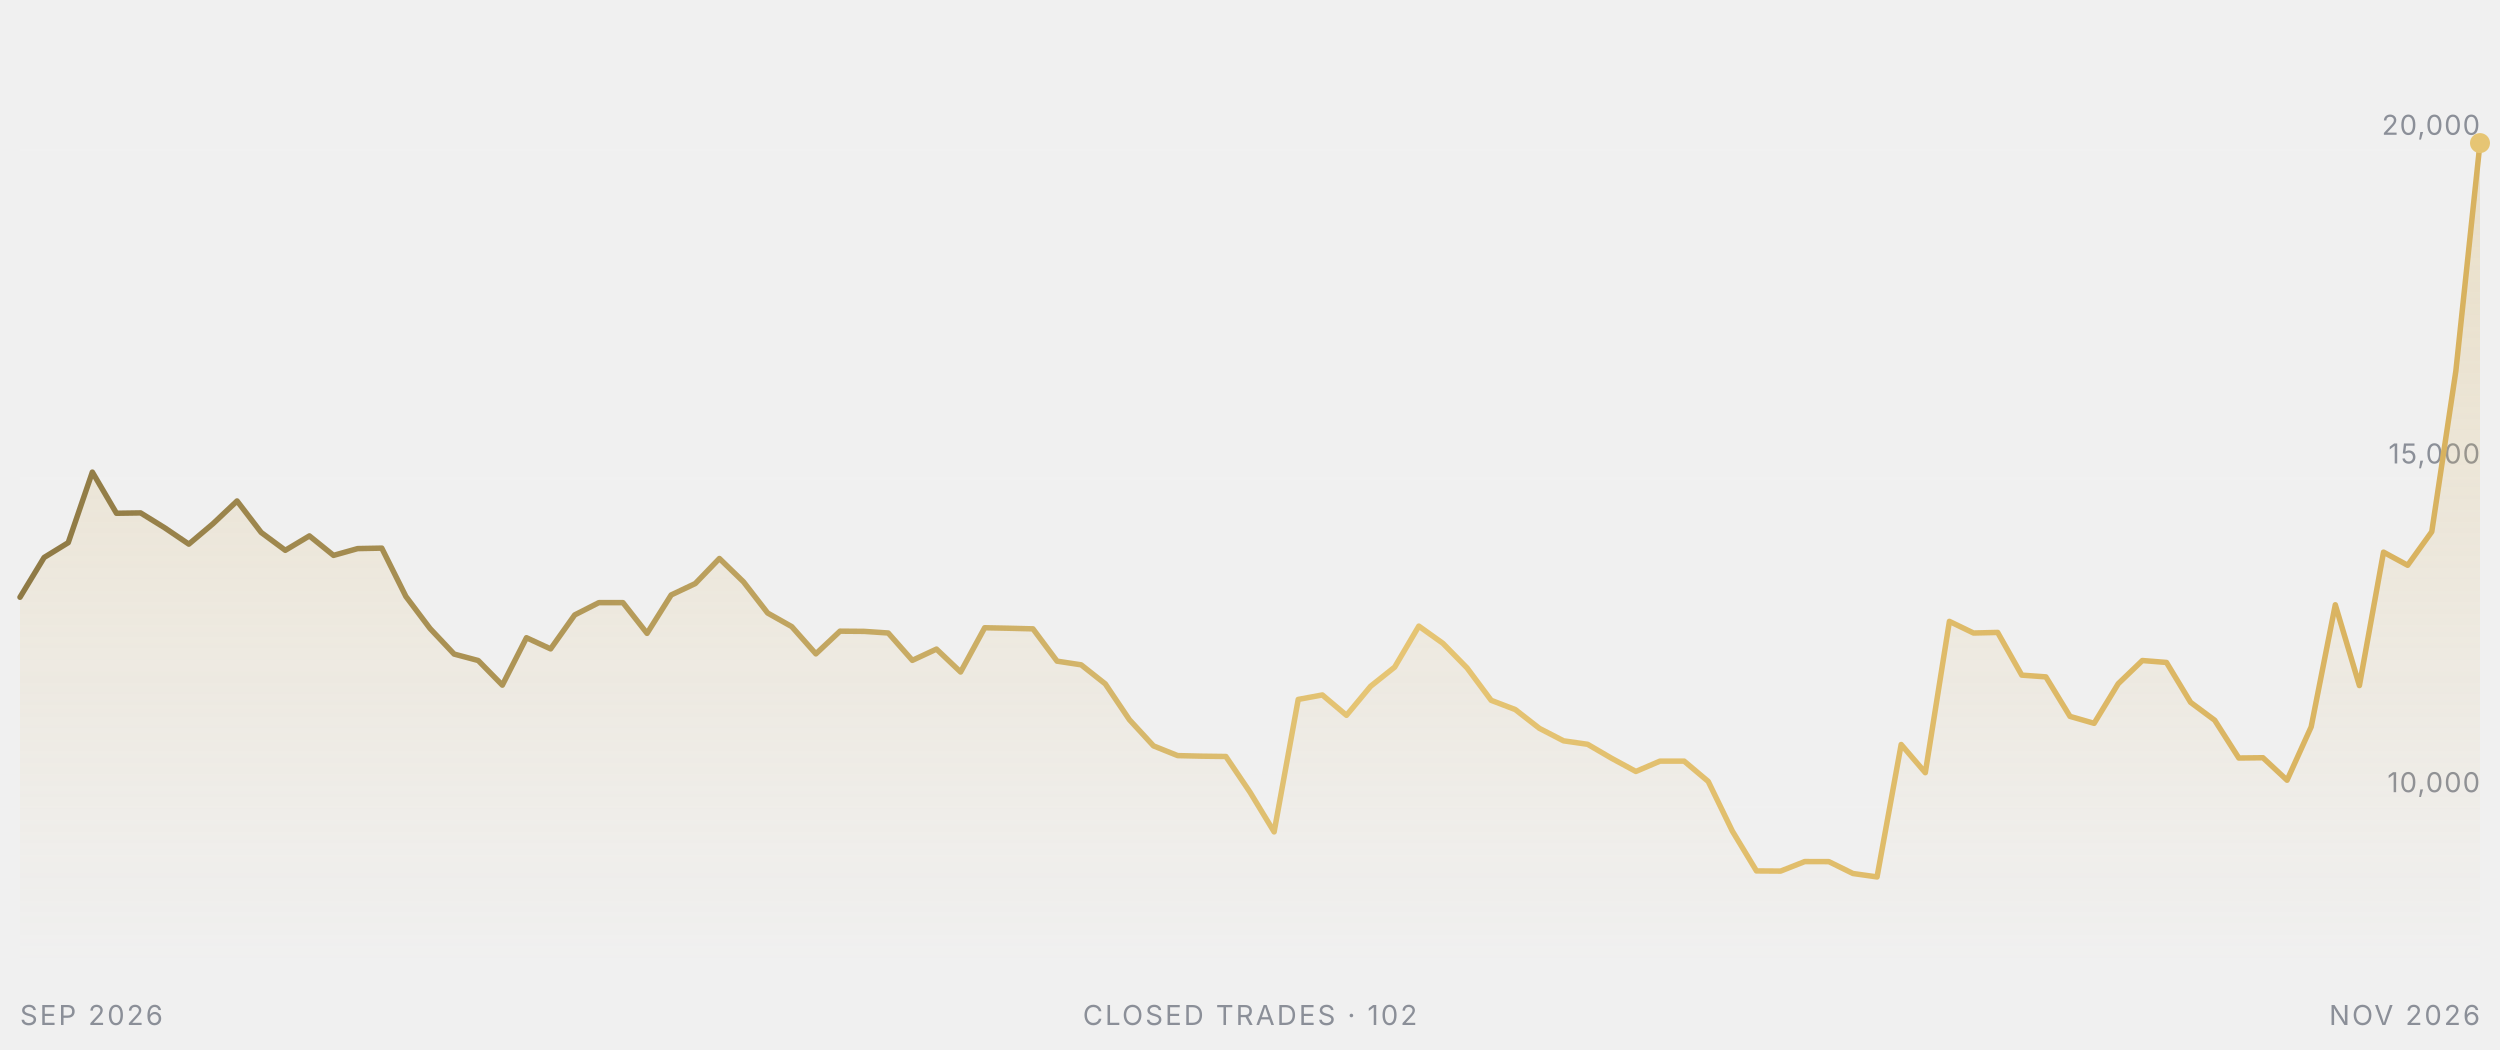
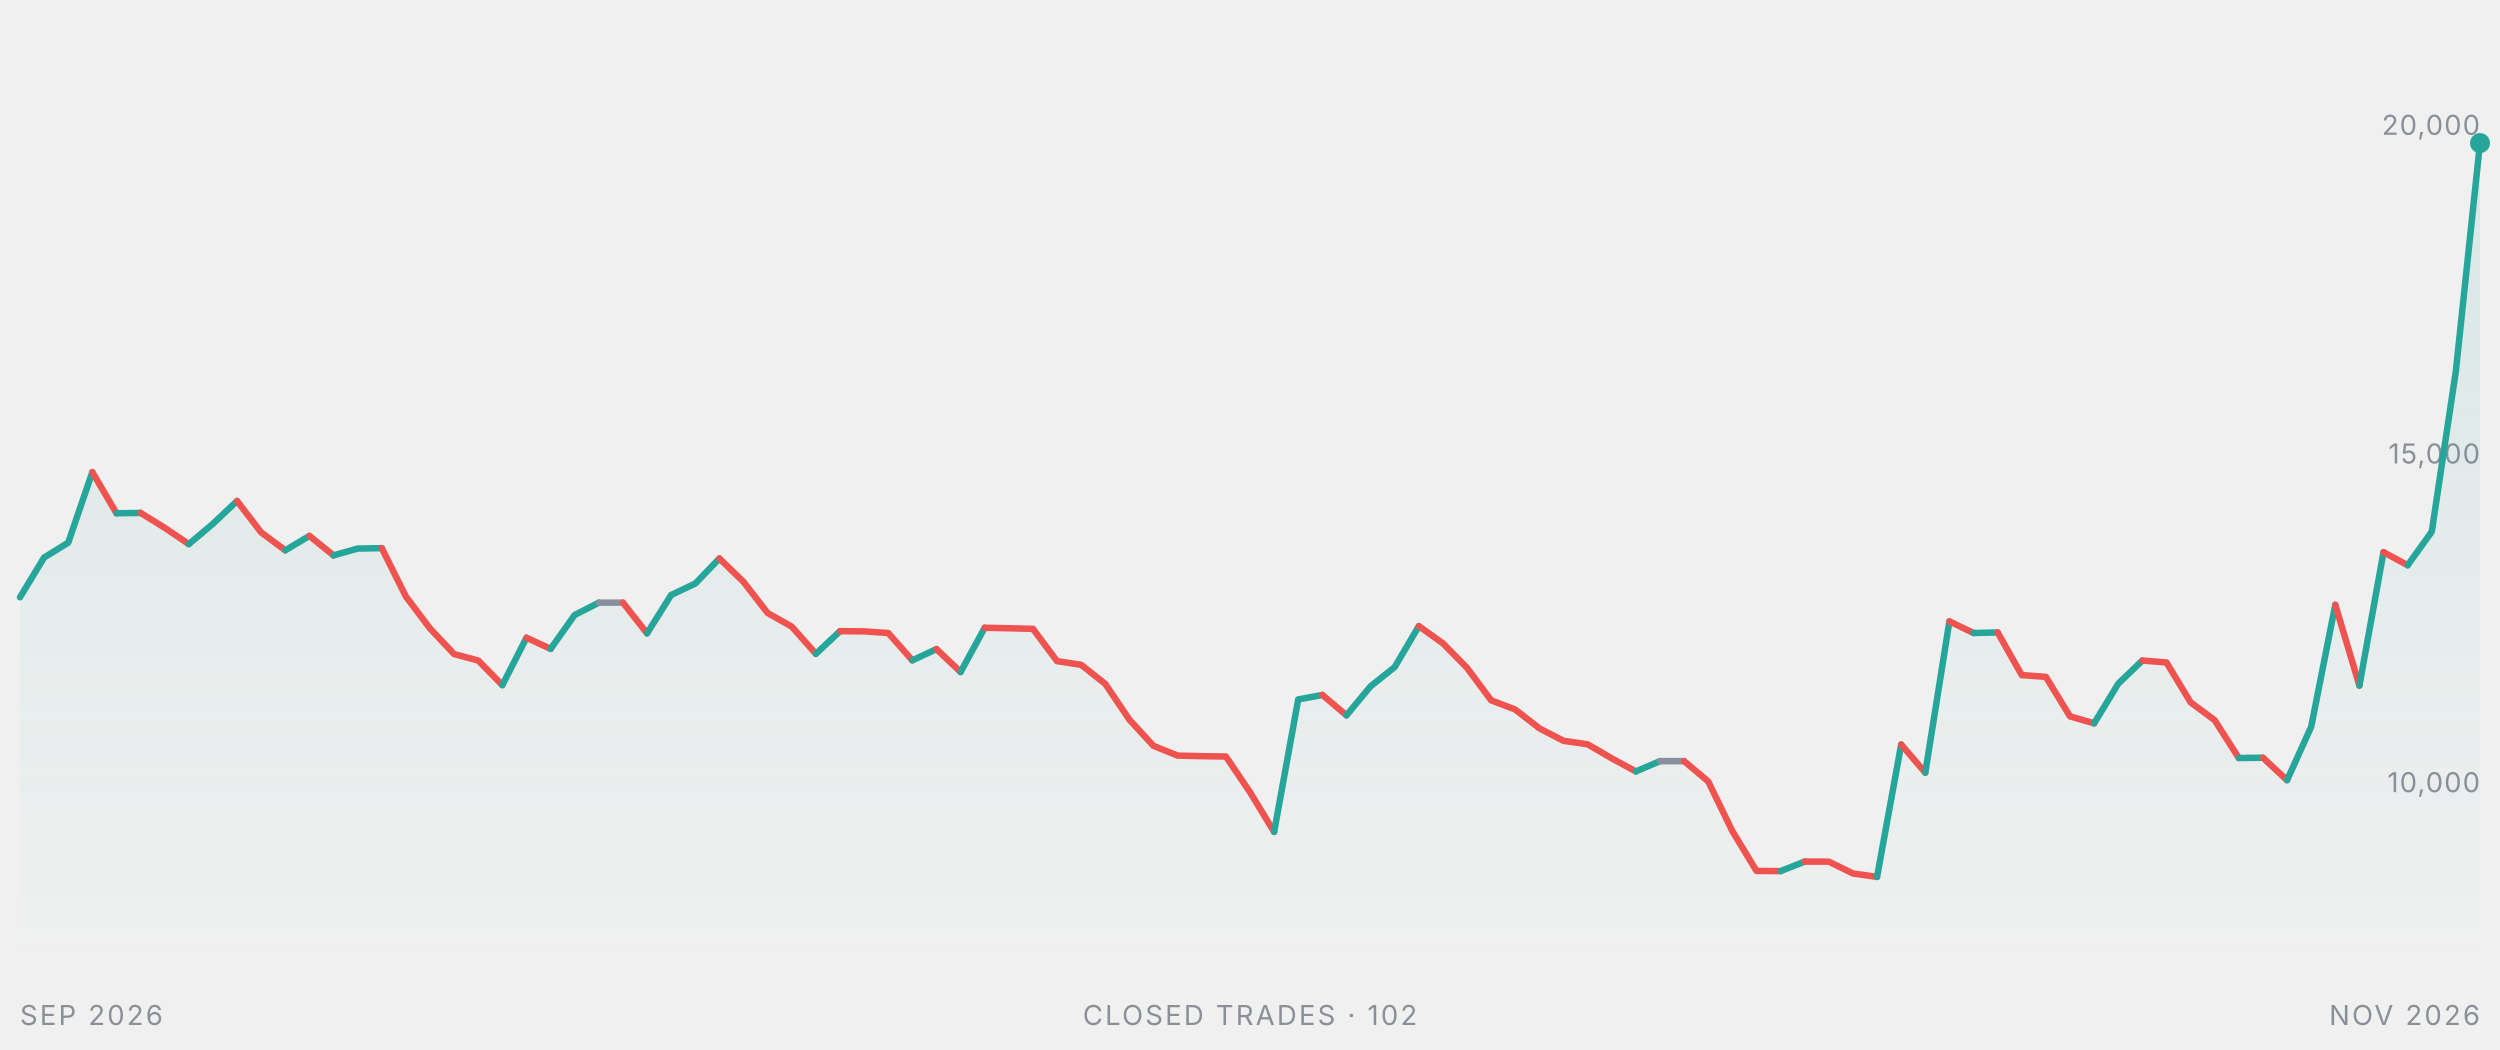
<svg xmlns="http://www.w3.org/2000/svg" viewBox="0 0 1000 420" width="1000" height="420" role="img" aria-label="Equity curve of 102 closed trades, September to November 2026">
  <defs>
    <linearGradient id="fill" x1="0" y1="0" x2="0" y2="1">
-       <stop offset="0%" stop-color="#d8b25f" stop-opacity="0.28" />
-       <stop offset="100%" stop-color="#d8b25f" stop-opacity="0" />
+       <stop offset="0%" stop-color="#26a69a" stop-opacity="0.12" />
+       <stop offset="100%" stop-color="#26a69a" stop-opacity="0" />
    </linearGradient>
    <linearGradient id="stroke" x1="0" y1="0" x2="1" y2="0">
      <stop offset="0%" stop-color="#8f7a45" />
      <stop offset="55%" stop-color="#e6c574" />
      <stop offset="100%" stop-color="#d8b25f" />
    </linearGradient>
    <style>
    .ax{font:11px ui-sans-serif,system-ui,-apple-system,sans-serif;fill:#8b8f98;letter-spacing:.04em}
    .lbl{font:11px ui-sans-serif,system-ui,-apple-system,sans-serif;fill:#8b8f98;letter-spacing:.08em}
  </style>
  </defs>
  <rect width="1000" height="420" fill="none" />
  <line x1="8" y1="322.88" x2="992" y2="322.88" stroke="#ffffff" stroke-opacity="0.07" stroke-width="1" />
  <text x="992" y="316.88" text-anchor="end" class="ax">10,000</text>
  <line x1="8" y1="191.40" x2="992" y2="191.40" stroke="#ffffff" stroke-opacity="0.07" stroke-width="1" />
  <text x="992" y="185.40" text-anchor="end" class="ax">15,000</text>
  <line x1="8" y1="59.93" x2="992" y2="59.93" stroke="#ffffff" stroke-opacity="0.07" stroke-width="1" />
  <text x="992" y="53.93" text-anchor="end" class="ax">20,000</text>
  <path d="M8.00,238.89 L17.65,222.99 L27.29,217.06 L36.94,188.85 L46.59,205.31 L56.24,205.16 L65.88,211.12 L75.53,217.65 L85.18,209.50 L94.82,200.39 L104.47,212.98 L114.12,220.12 L123.76,214.36 L133.41,222.15 L143.06,219.44 L152.71,219.25 L162.35,238.58 L172.00,251.39 L181.65,261.63 L191.29,264.21 L200.94,274.05 L210.59,255.09 L220.24,259.55 L229.88,245.97 L239.53,241.06 L249.18,241.06 L258.82,253.34 L268.47,237.98 L278.12,233.41 L287.76,223.40 L297.41,232.75 L307.06,245.21 L316.71,250.65 L326.35,261.54 L336.00,252.47 L345.65,252.55 L355.29,253.20 L364.94,264.14 L374.59,259.64 L384.24,268.80 L393.88,251.10 L403.53,251.30 L413.18,251.54 L422.82,264.46 L432.47,265.93 L442.12,273.56 L451.76,287.88 L461.41,298.36 L471.06,302.24 L480.71,302.47 L490.35,302.60 L500.00,316.87 L509.65,332.75 L519.29,279.77 L528.94,277.98 L538.59,286.12 L548.24,274.51 L557.88,266.83 L567.53,250.45 L577.18,257.35 L586.82,267.17 L596.47,280.13 L606.12,283.83 L615.76,291.34 L625.41,296.33 L635.06,297.72 L644.71,303.35 L654.35,308.58 L664.00,304.45 L673.65,304.45 L683.29,312.57 L692.94,332.44 L702.59,348.37 L712.24,348.44 L721.88,344.63 L731.53,344.65 L741.18,349.40 L750.82,350.77 L760.47,297.81 L770.12,309.07 L779.76,248.55 L789.41,253.21 L799.06,252.97 L808.71,270.05 L818.35,270.75 L828.00,286.55 L837.65,289.33 L847.29,273.48 L856.94,264.21 L866.59,264.98 L876.24,280.94 L885.88,288.09 L895.53,303.21 L905.18,303.09 L914.82,312.08 L924.47,290.74 L934.12,241.92 L943.76,274.22 L953.41,220.86 L963.06,226.10 L972.71,212.68 L982.35,148.36 L992.00,57.23 L992.00,386 L8.00,386 Z" fill="url(#fill)" />
-   <path d="M8.00,238.89 L17.65,222.99 L27.29,217.06 L36.94,188.85 L46.59,205.31 L56.24,205.16 L65.88,211.12 L75.53,217.65 L85.18,209.50 L94.82,200.39 L104.47,212.98 L114.12,220.12 L123.76,214.36 L133.41,222.15 L143.06,219.44 L152.71,219.25 L162.35,238.58 L172.00,251.39 L181.65,261.63 L191.29,264.21 L200.94,274.05 L210.59,255.09 L220.24,259.55 L229.88,245.97 L239.53,241.06 L249.18,241.06 L258.82,253.34 L268.47,237.98 L278.12,233.41 L287.76,223.40 L297.41,232.75 L307.06,245.21 L316.71,250.65 L326.35,261.54 L336.00,252.47 L345.65,252.55 L355.29,253.20 L364.94,264.14 L374.59,259.64 L384.24,268.80 L393.88,251.10 L403.53,251.30 L413.18,251.54 L422.82,264.46 L432.47,265.93 L442.12,273.56 L451.76,287.88 L461.41,298.36 L471.06,302.24 L480.71,302.47 L490.35,302.60 L500.00,316.87 L509.65,332.75 L519.29,279.77 L528.94,277.98 L538.59,286.12 L548.24,274.51 L557.88,266.83 L567.53,250.45 L577.18,257.35 L586.82,267.17 L596.47,280.13 L606.12,283.83 L615.76,291.34 L625.41,296.33 L635.06,297.72 L644.71,303.35 L654.35,308.58 L664.00,304.45 L673.65,304.45 L683.29,312.57 L692.94,332.44 L702.59,348.37 L712.24,348.44 L721.88,344.63 L731.53,344.65 L741.18,349.40 L750.82,350.77 L760.47,297.81 L770.12,309.07 L779.76,248.55 L789.41,253.21 L799.06,252.97 L808.71,270.05 L818.35,270.75 L828.00,286.55 L837.65,289.33 L847.29,273.48 L856.94,264.21 L866.59,264.98 L876.24,280.94 L885.88,288.09 L895.53,303.21 L905.18,303.09 L914.82,312.08 L924.47,290.74 L934.12,241.92 L943.76,274.22 L953.41,220.86 L963.06,226.10 L972.71,212.68 L982.35,148.36 L992.00,57.23" fill="none" stroke="url(#stroke)" stroke-width="2.2" stroke-linejoin="round" stroke-linecap="round" />
-   <circle cx="992.00" cy="57.23" r="4" fill="#e6c574" />
+   <g fill="none" aria-label="Equity line colored green on rises and red on declines">
+     <path d="M8.00,238.89 L17.65,222.99 L27.29,217.06 L36.94,188.85" stroke="#26a69a" stroke-width="2.6" stroke-linejoin="round" stroke-linecap="round" />
+     <path d="M36.94,188.85 L46.59,205.31" stroke="#ef5350" stroke-width="2.6" stroke-linejoin="round" stroke-linecap="round" />
+     <path d="M46.59,205.31 L56.24,205.16" stroke="#26a69a" stroke-width="2.6" stroke-linejoin="round" stroke-linecap="round" />
+     <path d="M56.24,205.16 L65.88,211.12 L75.53,217.65" stroke="#ef5350" stroke-width="2.6" stroke-linejoin="round" stroke-linecap="round" />
+     <path d="M75.53,217.65 L85.18,209.50 L94.82,200.39" stroke="#26a69a" stroke-width="2.6" stroke-linejoin="round" stroke-linecap="round" />
+     <path d="M94.82,200.39 L104.47,212.98 L114.12,220.12" stroke="#ef5350" stroke-width="2.6" stroke-linejoin="round" stroke-linecap="round" />
+     <path d="M114.12,220.12 L123.76,214.36" stroke="#26a69a" stroke-width="2.6" stroke-linejoin="round" stroke-linecap="round" />
+     <path d="M123.76,214.36 L133.41,222.15" stroke="#ef5350" stroke-width="2.6" stroke-linejoin="round" stroke-linecap="round" />
+     <path d="M133.41,222.15 L143.06,219.44 L152.71,219.25" stroke="#26a69a" stroke-width="2.6" stroke-linejoin="round" stroke-linecap="round" />
+     <path d="M152.71,219.25 L162.35,238.58 L172.00,251.39 L181.65,261.63 L191.29,264.21 L200.94,274.05" stroke="#ef5350" stroke-width="2.6" stroke-linejoin="round" stroke-linecap="round" />
+     <path d="M200.94,274.05 L210.59,255.09" stroke="#26a69a" stroke-width="2.6" stroke-linejoin="round" stroke-linecap="round" />
+     <path d="M210.59,255.09 L220.24,259.55" stroke="#ef5350" stroke-width="2.6" stroke-linejoin="round" stroke-linecap="round" />
+     <path d="M220.24,259.55 L229.88,245.97 L239.53,241.06" stroke="#26a69a" stroke-width="2.6" stroke-linejoin="round" stroke-linecap="round" />
+     <path d="M239.53,241.06 L249.18,241.06" stroke="#87909c" stroke-width="2.6" stroke-linejoin="round" stroke-linecap="round" />
+     <path d="M249.18,241.06 L258.82,253.34" stroke="#ef5350" stroke-width="2.6" stroke-linejoin="round" stroke-linecap="round" />
+     <path d="M258.82,253.34 L268.47,237.98 L278.12,233.41 L287.76,223.40" stroke="#26a69a" stroke-width="2.6" stroke-linejoin="round" stroke-linecap="round" />
+     <path d="M287.76,223.40 L297.41,232.75 L307.06,245.21 L316.71,250.65 L326.35,261.54" stroke="#ef5350" stroke-width="2.6" stroke-linejoin="round" stroke-linecap="round" />
+     <path d="M326.35,261.54 L336.00,252.47" stroke="#26a69a" stroke-width="2.6" stroke-linejoin="round" stroke-linecap="round" />
+     <path d="M336.00,252.47 L345.65,252.55 L355.29,253.20 L364.94,264.14" stroke="#ef5350" stroke-width="2.6" stroke-linejoin="round" stroke-linecap="round" />
+     <path d="M364.94,264.14 L374.59,259.64" stroke="#26a69a" stroke-width="2.6" stroke-linejoin="round" stroke-linecap="round" />
+     <path d="M374.59,259.64 L384.24,268.80" stroke="#ef5350" stroke-width="2.6" stroke-linejoin="round" stroke-linecap="round" />
+     <path d="M384.24,268.80 L393.88,251.10" stroke="#26a69a" stroke-width="2.6" stroke-linejoin="round" stroke-linecap="round" />
+     <path d="M393.88,251.10 L403.53,251.30 L413.18,251.54 L422.82,264.46 L432.47,265.93 L442.12,273.56 L451.76,287.88 L461.41,298.36 L471.06,302.24 L480.71,302.47 L490.35,302.60 L500.00,316.87 L509.65,332.75" stroke="#ef5350" stroke-width="2.6" stroke-linejoin="round" stroke-linecap="round" />
+     <path d="M509.65,332.75 L519.29,279.77 L528.94,277.98" stroke="#26a69a" stroke-width="2.6" stroke-linejoin="round" stroke-linecap="round" />
+     <path d="M528.94,277.98 L538.59,286.12" stroke="#ef5350" stroke-width="2.6" stroke-linejoin="round" stroke-linecap="round" />
+     <path d="M538.59,286.12 L548.24,274.51 L557.88,266.83 L567.53,250.45" stroke="#26a69a" stroke-width="2.6" stroke-linejoin="round" stroke-linecap="round" />
+     <path d="M567.53,250.45 L577.18,257.35 L586.82,267.17 L596.47,280.13 L606.12,283.83 L615.76,291.34 L625.41,296.33 L635.06,297.72 L644.71,303.35 L654.35,308.58" stroke="#ef5350" stroke-width="2.6" stroke-linejoin="round" stroke-linecap="round" />
+     <path d="M654.35,308.58 L664.00,304.45" stroke="#26a69a" stroke-width="2.6" stroke-linejoin="round" stroke-linecap="round" />
+     <path d="M664.00,304.45 L673.65,304.45" stroke="#87909c" stroke-width="2.6" stroke-linejoin="round" stroke-linecap="round" />
+     <path d="M673.65,304.45 L683.29,312.57 L692.94,332.44 L702.59,348.37 L712.24,348.44" stroke="#ef5350" stroke-width="2.6" stroke-linejoin="round" stroke-linecap="round" />
+     <path d="M712.24,348.44 L721.88,344.63" stroke="#26a69a" stroke-width="2.6" stroke-linejoin="round" stroke-linecap="round" />
+     <path d="M721.88,344.63 L731.53,344.65 L741.18,349.40 L750.82,350.77" stroke="#ef5350" stroke-width="2.6" stroke-linejoin="round" stroke-linecap="round" />
+     <path d="M750.82,350.77 L760.47,297.81" stroke="#26a69a" stroke-width="2.6" stroke-linejoin="round" stroke-linecap="round" />
+     <path d="M760.47,297.81 L770.12,309.07" stroke="#ef5350" stroke-width="2.6" stroke-linejoin="round" stroke-linecap="round" />
+     <path d="M770.12,309.07 L779.76,248.55" stroke="#26a69a" stroke-width="2.6" stroke-linejoin="round" stroke-linecap="round" />
+     <path d="M779.76,248.55 L789.41,253.21" stroke="#ef5350" stroke-width="2.6" stroke-linejoin="round" stroke-linecap="round" />
+     <path d="M789.41,253.21 L799.06,252.97" stroke="#26a69a" stroke-width="2.6" stroke-linejoin="round" stroke-linecap="round" />
+     <path d="M799.06,252.97 L808.71,270.05 L818.35,270.75 L828.00,286.55 L837.65,289.33" stroke="#ef5350" stroke-width="2.6" stroke-linejoin="round" stroke-linecap="round" />
+     <path d="M837.65,289.33 L847.29,273.48 L856.94,264.21" stroke="#26a69a" stroke-width="2.6" stroke-linejoin="round" stroke-linecap="round" />
+     <path d="M856.94,264.21 L866.59,264.98 L876.24,280.94 L885.88,288.09 L895.53,303.21" stroke="#ef5350" stroke-width="2.6" stroke-linejoin="round" stroke-linecap="round" />
+     <path d="M895.53,303.21 L905.18,303.09" stroke="#26a69a" stroke-width="2.6" stroke-linejoin="round" stroke-linecap="round" />
+     <path d="M905.18,303.09 L914.82,312.08" stroke="#ef5350" stroke-width="2.6" stroke-linejoin="round" stroke-linecap="round" />
+     <path d="M914.82,312.08 L924.47,290.74 L934.12,241.92" stroke="#26a69a" stroke-width="2.6" stroke-linejoin="round" stroke-linecap="round" />
+     <path d="M934.12,241.92 L943.76,274.22" stroke="#ef5350" stroke-width="2.6" stroke-linejoin="round" stroke-linecap="round" />
+     <path d="M943.76,274.22 L953.41,220.86" stroke="#26a69a" stroke-width="2.6" stroke-linejoin="round" stroke-linecap="round" />
+     <path d="M953.41,220.86 L963.06,226.10" stroke="#ef5350" stroke-width="2.6" stroke-linejoin="round" stroke-linecap="round" />
+     <path d="M963.06,226.10 L972.71,212.68 L982.35,148.36 L992.00,57.23" stroke="#26a69a" stroke-width="2.6" stroke-linejoin="round" stroke-linecap="round" />
+   </g>
+   <circle cx="992.00" cy="57.23" r="4" fill="#26a69a" />
  <text x="8" y="410" class="lbl">SEP 2026</text>
  <text x="500" y="410" text-anchor="middle" class="lbl">CLOSED TRADES · 102</text>
  <text x="992" y="410" text-anchor="end" class="lbl">NOV 2026</text>
</svg>
